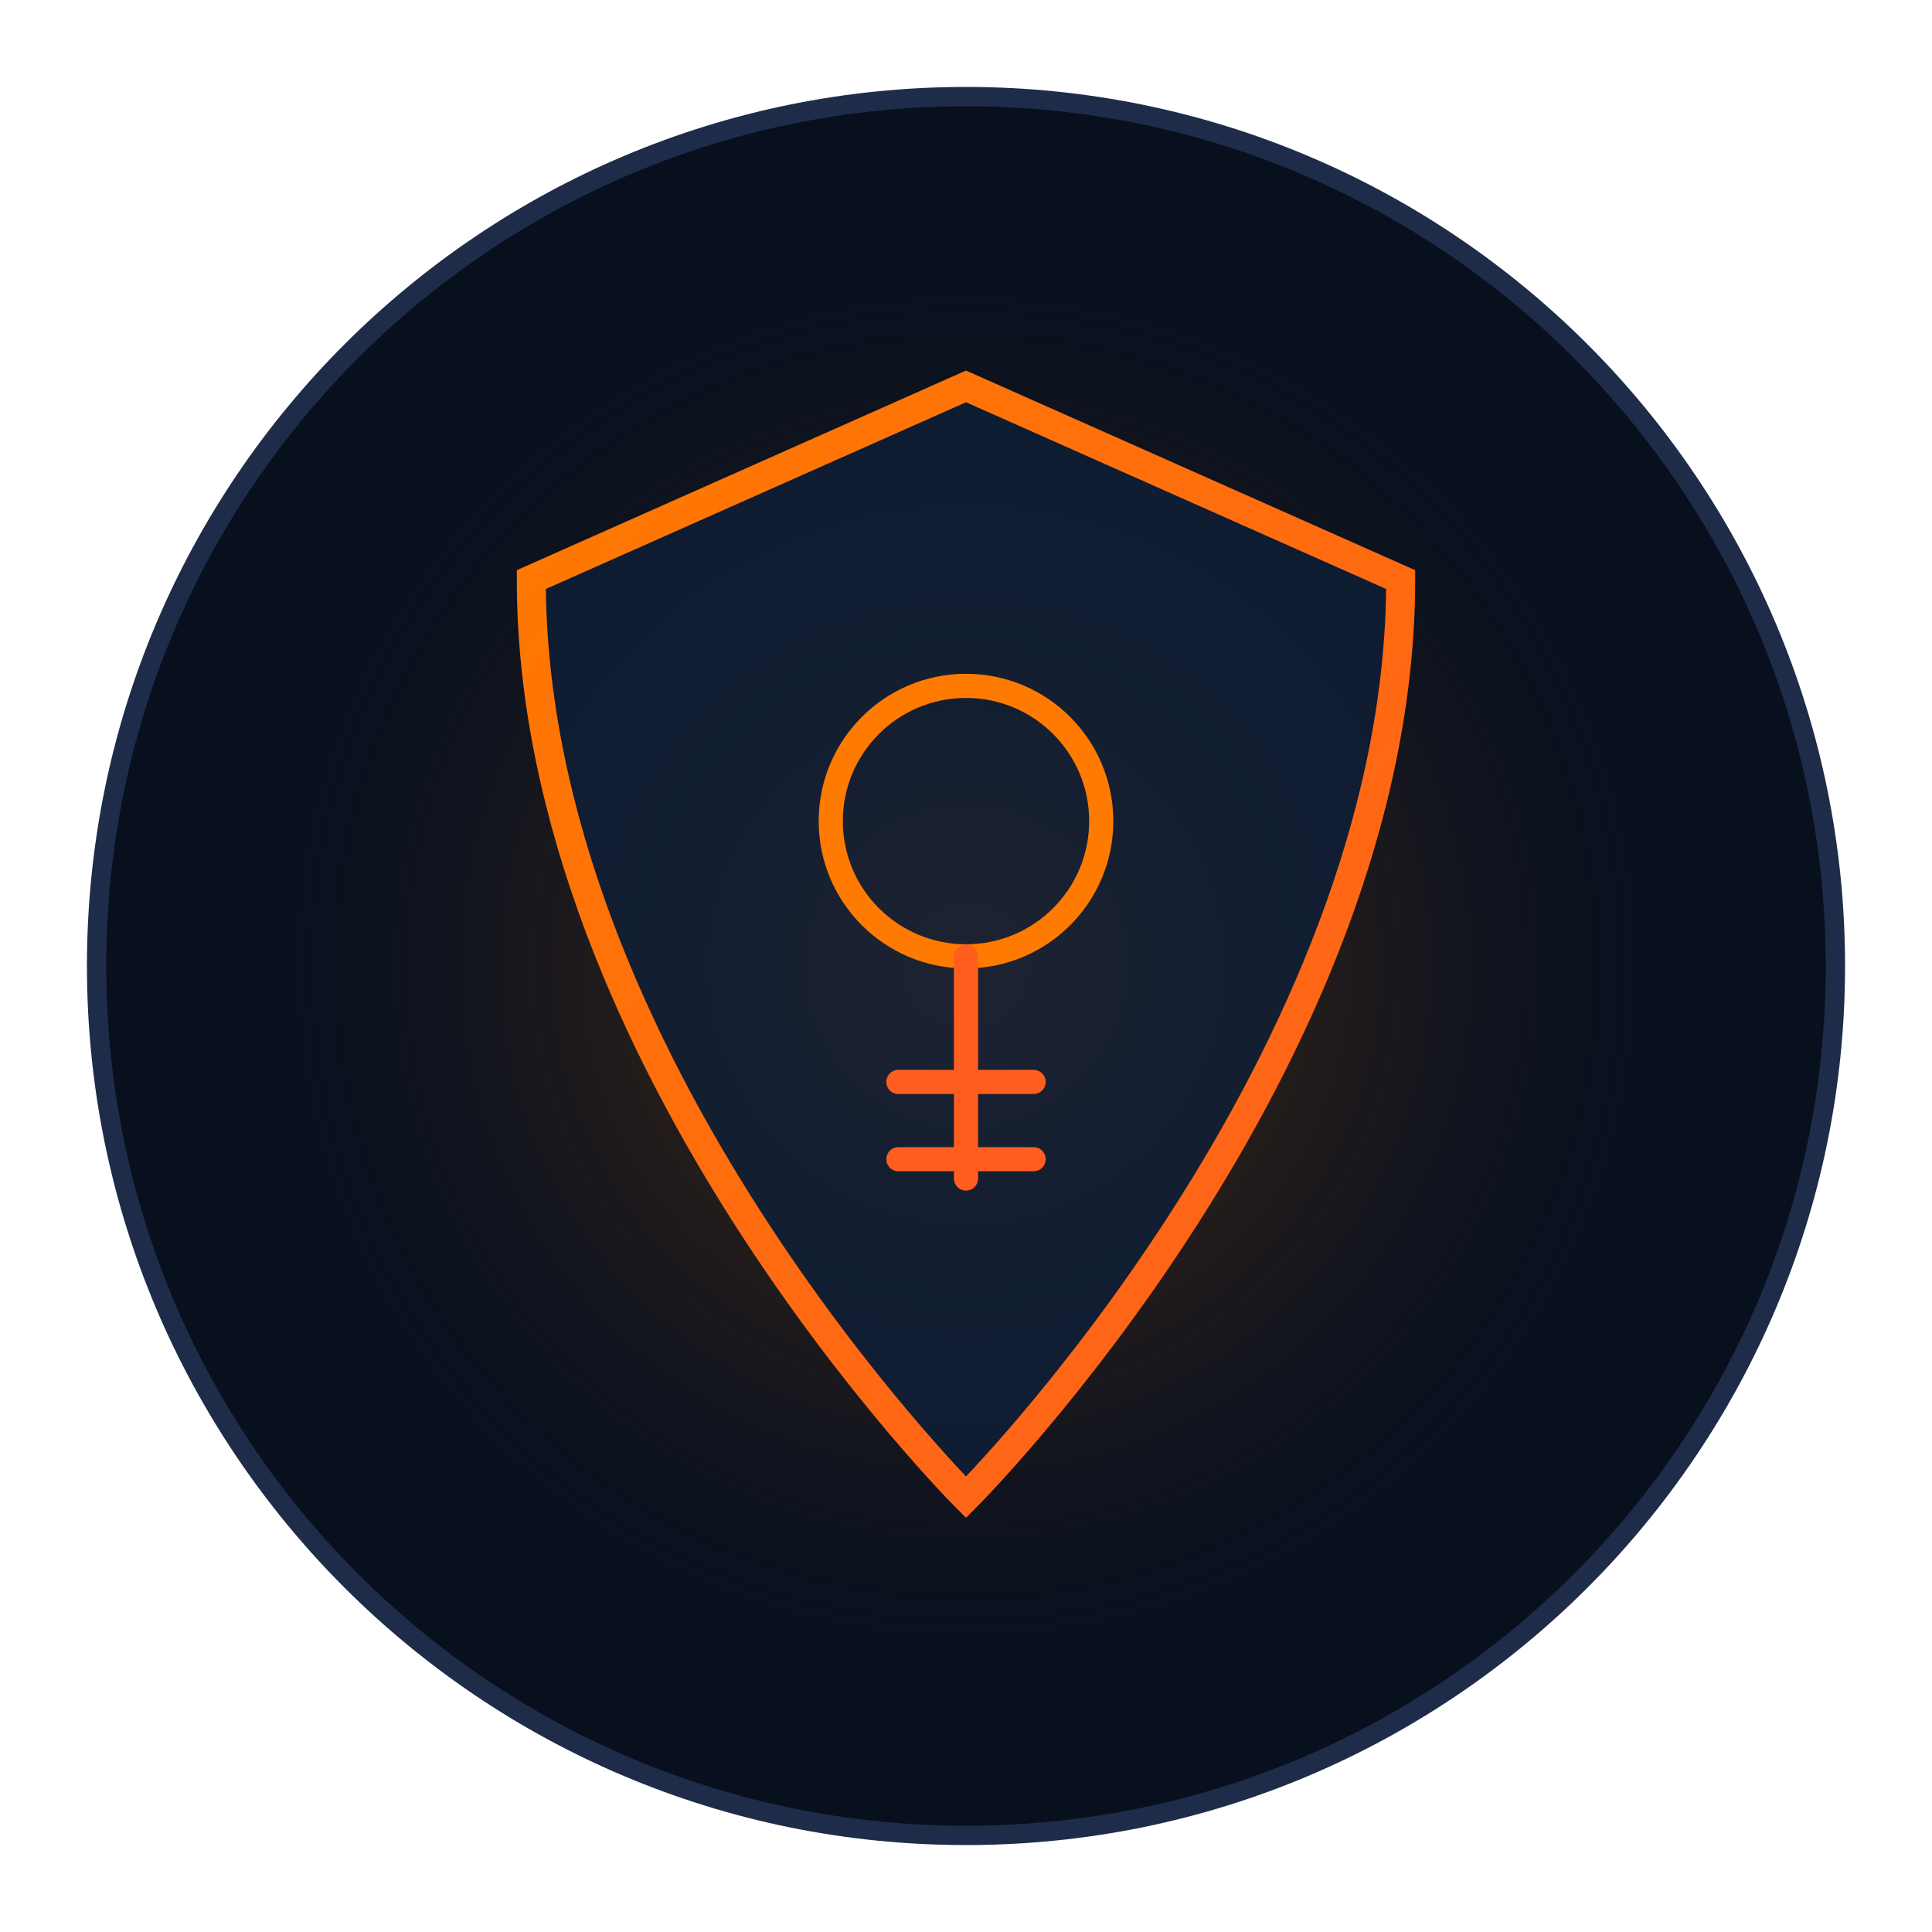
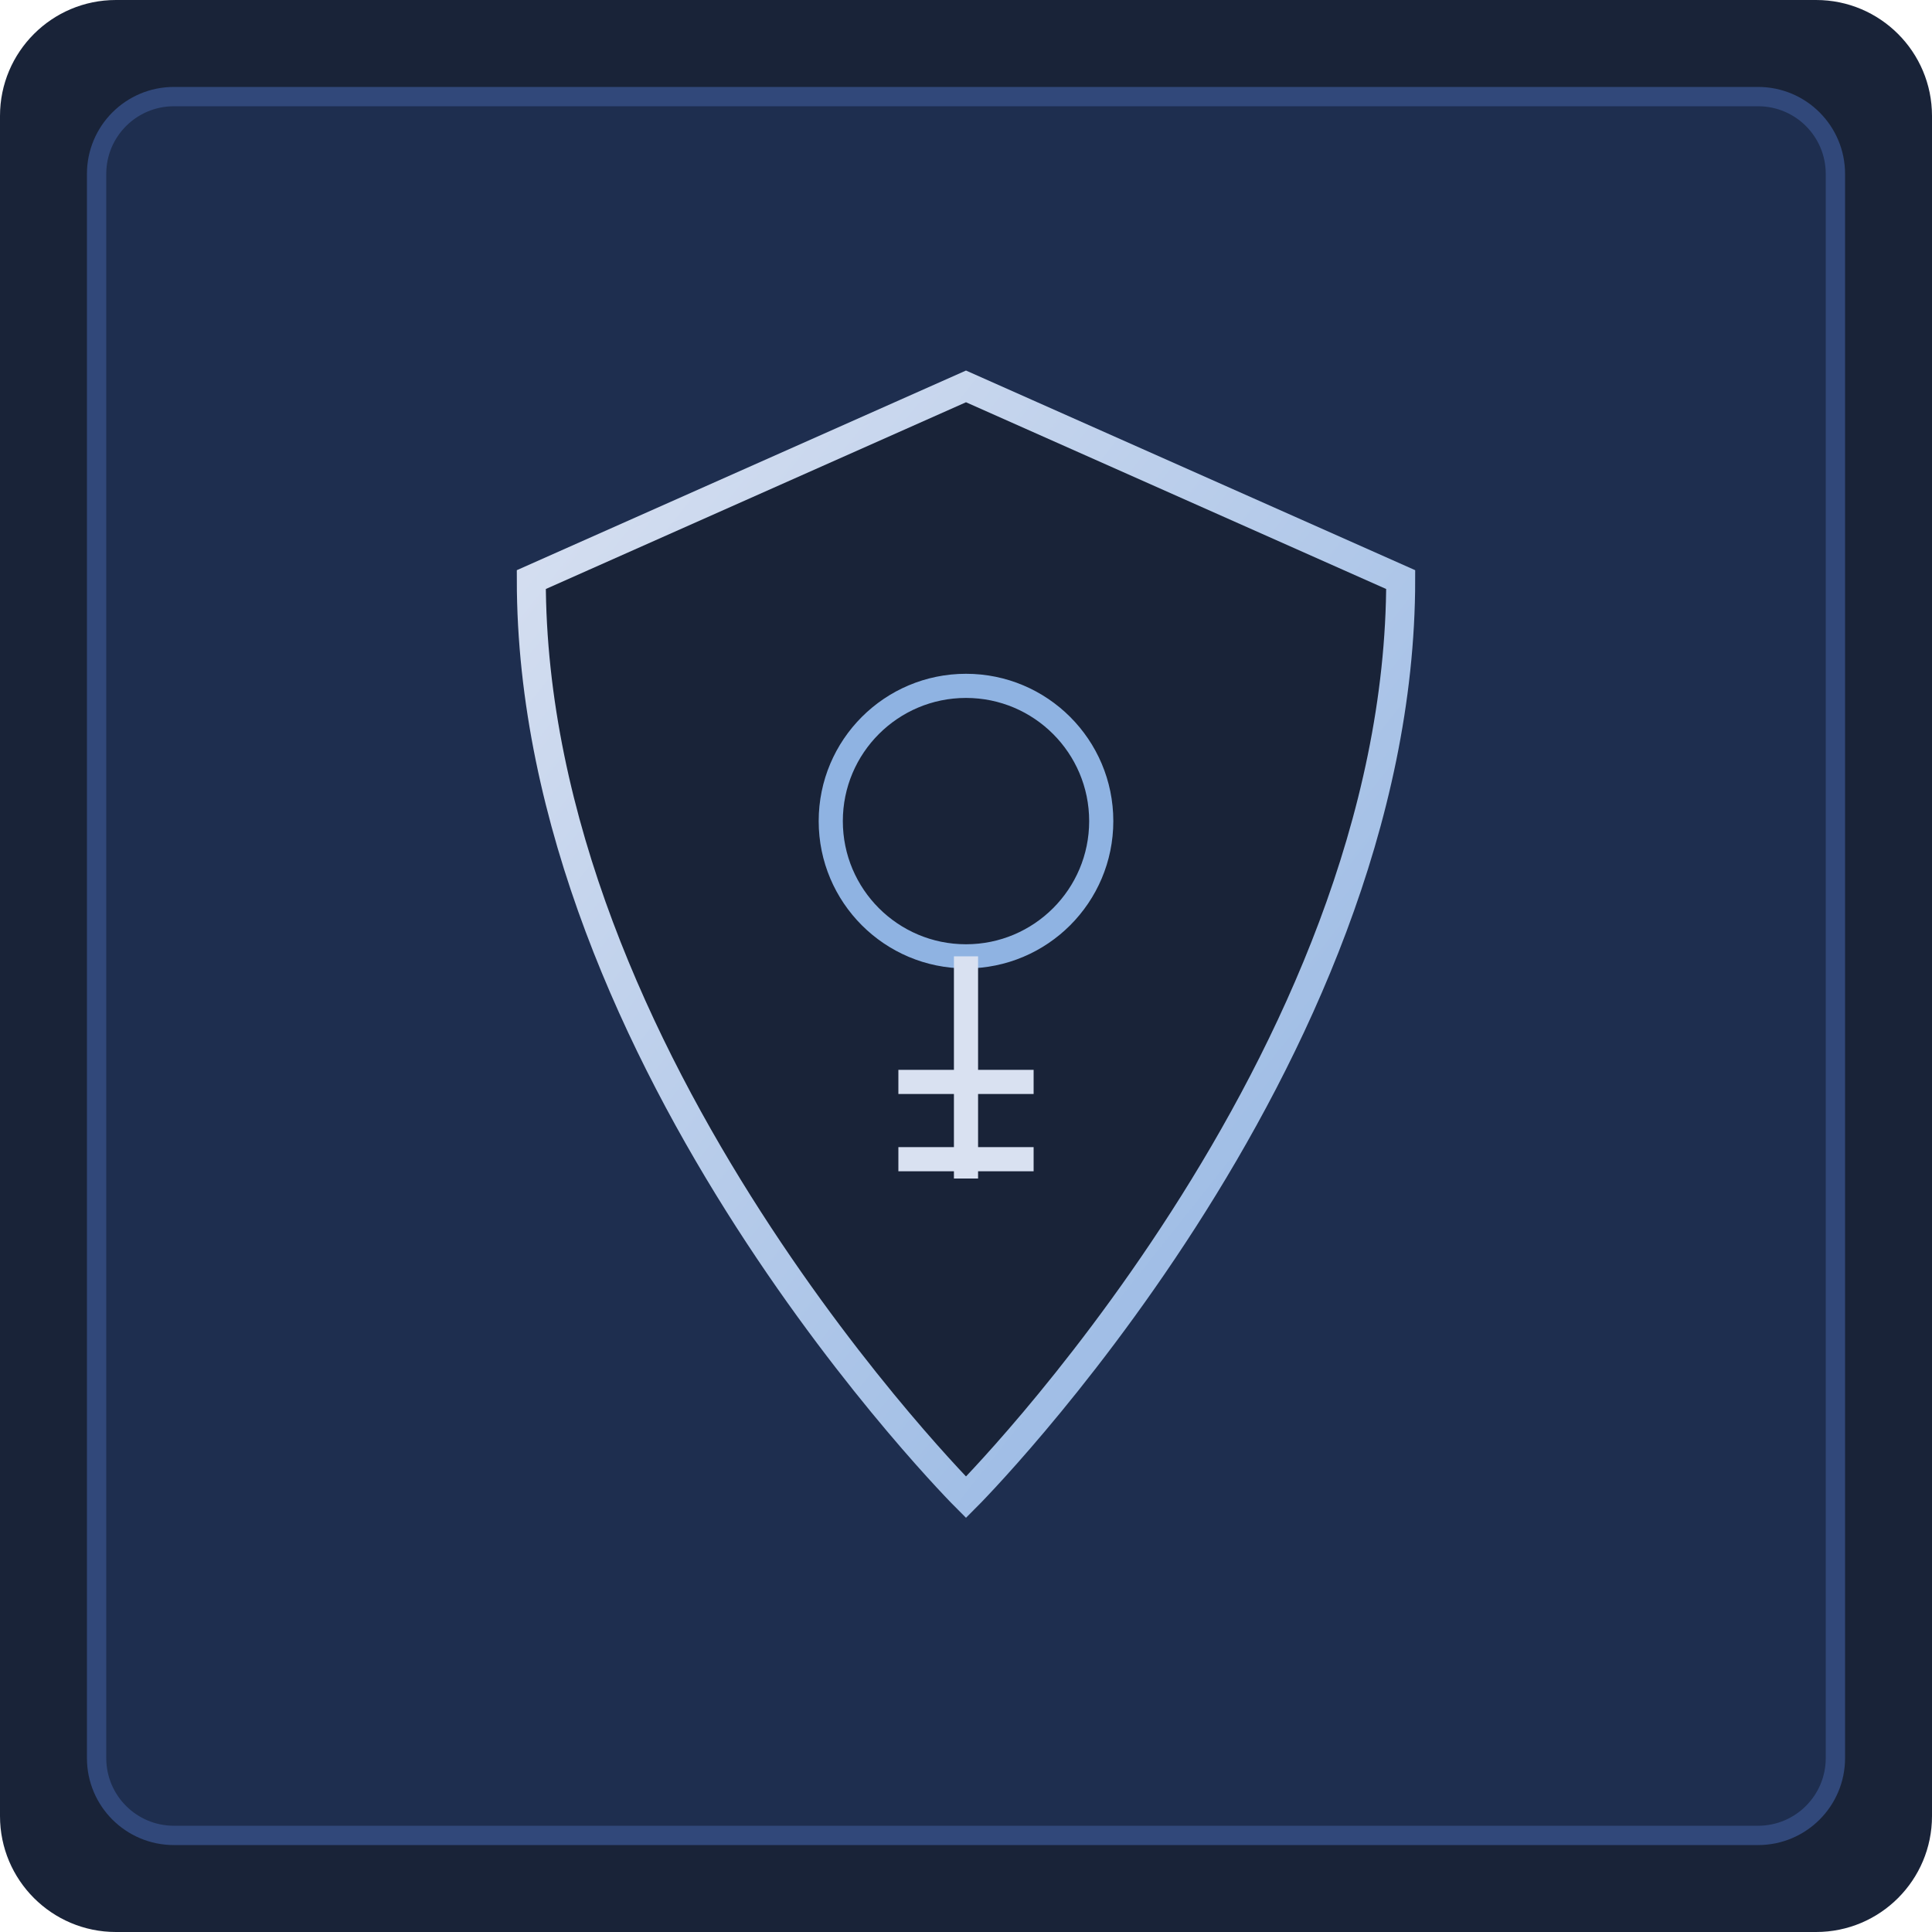
<svg xmlns="http://www.w3.org/2000/svg" viewBox="0 0 200 200" fill="none">
  <defs>
    <linearGradient id="grad-shloka" x1="0%" y1="0%" x2="100%" y2="100%">
-       <stop offset="0%" stop-color="#FF7A00" />
-       <stop offset="100%" stop-color="#FF5E1E" />
+       <stop offset="0%" stop-color="#D9E1F1" />
+       <stop offset="100%" stop-color="#8FB3E2" />
    </linearGradient>
-     <radialGradient id="glow-shloka" cx="50%" cy="50%" r="50%">
-       <stop offset="0%" stop-color="#FF7A00" stop-opacity="0.35" />
-       <stop offset="100%" stop-color="#0B1426" stop-opacity="0" />
-     </radialGradient>
  </defs>
-   <circle cx="100" cy="100" r="90" fill="#08101E" stroke="#1E2C4A" stroke-width="2" />
-   <circle cx="100" cy="100" r="80" fill="url(#glow-shloka)" />
-   <path d="M100 40 L145 60 C145 110 100 155 100 155 C100 155 55 110 55 60 Z" stroke="url(#grad-shloka)" stroke-width="3" fill="#0E1E38" fill-opacity="0.8" />
-   <circle cx="100" cy="85" r="14" stroke="#FF7A00" stroke-width="2.5" fill="none" />
-   <path d="M100 99 L100 122 M93 112 L107 112 M93 120 L107 120" stroke="#FF5E1E" stroke-width="2.5" stroke-linecap="round" />
+   <rect width="200" height="200" fill="#192338" rx="12" />
+   <rect x="10" y="10" width="180" height="180" stroke="#31487A" stroke-width="2" fill="#1E2E4F" rx="8" />
+   <path d="M100 40 L145 60 C145 110 100 155 100 155 C100 155 55 110 55 60 Z" stroke="url(#grad-shloka)" stroke-width="3" fill="#192338" />
+   <circle cx="100" cy="85" r="14" stroke="#8FB3E2" stroke-width="2.5" fill="none" />
+   <path d="M100 99 L100 122 M93 112 L107 112 M93 120 L107 120" stroke="#D9E1F1" stroke-width="2.5" />
</svg>
